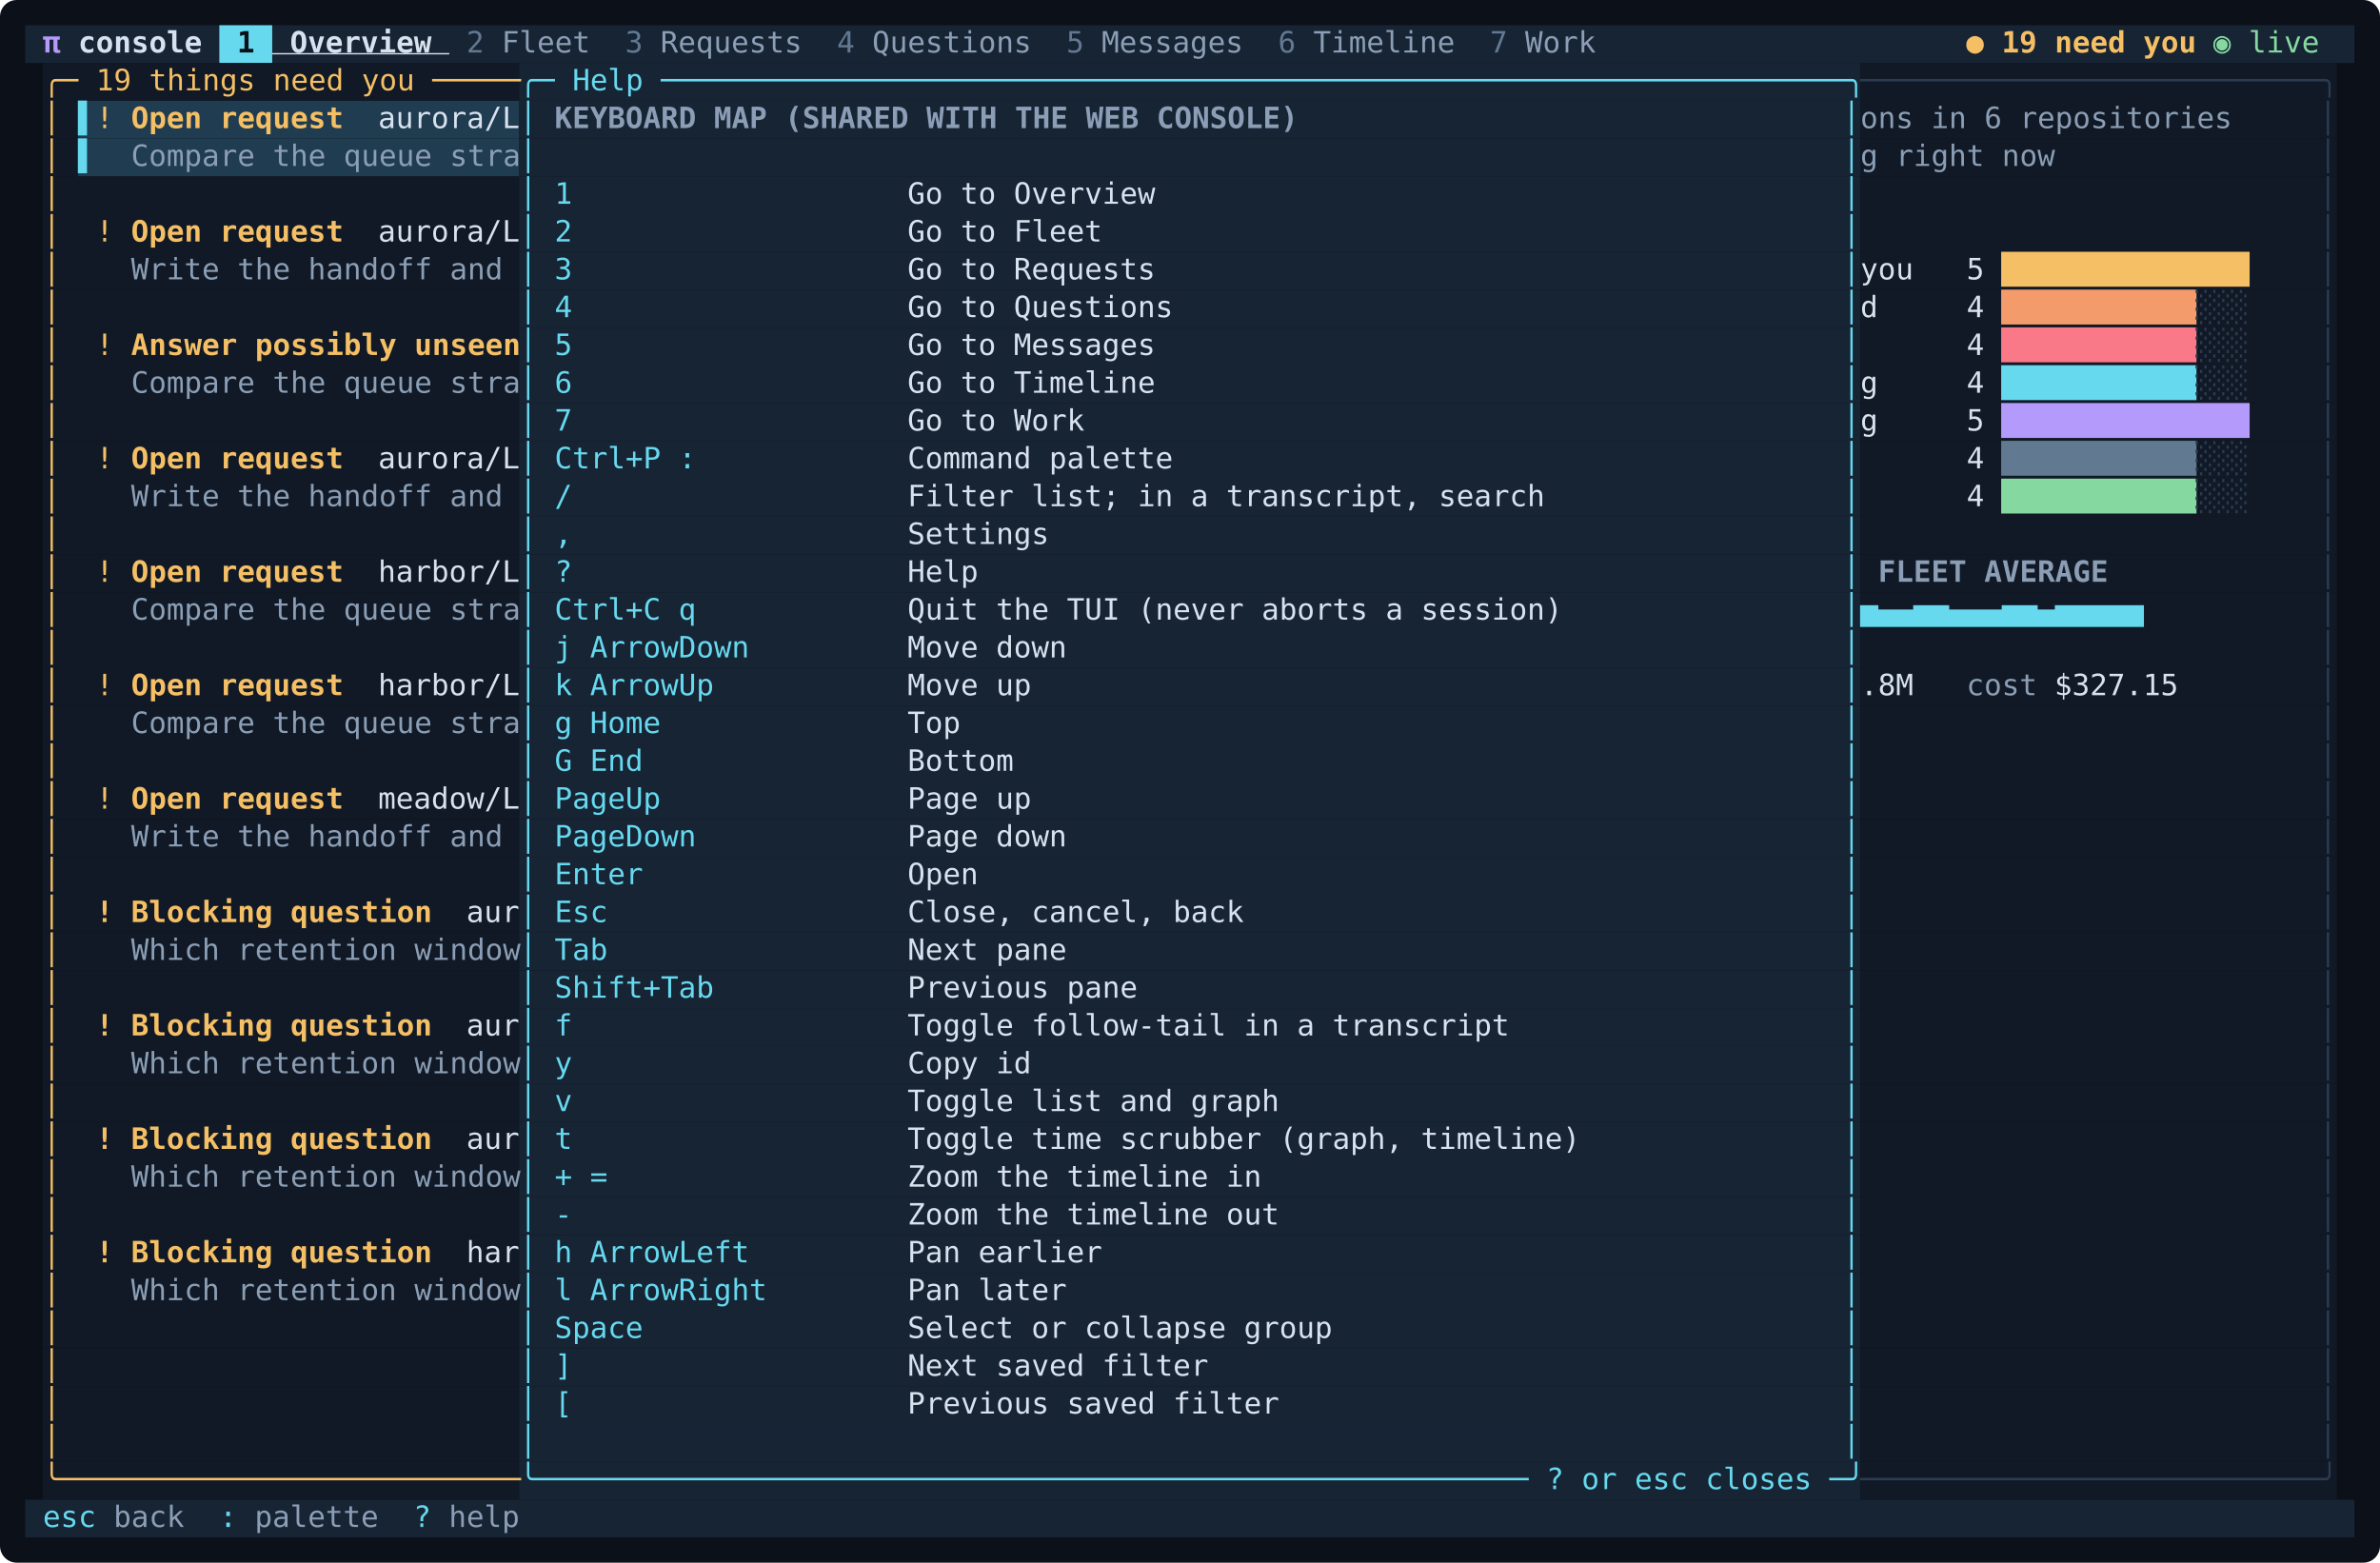
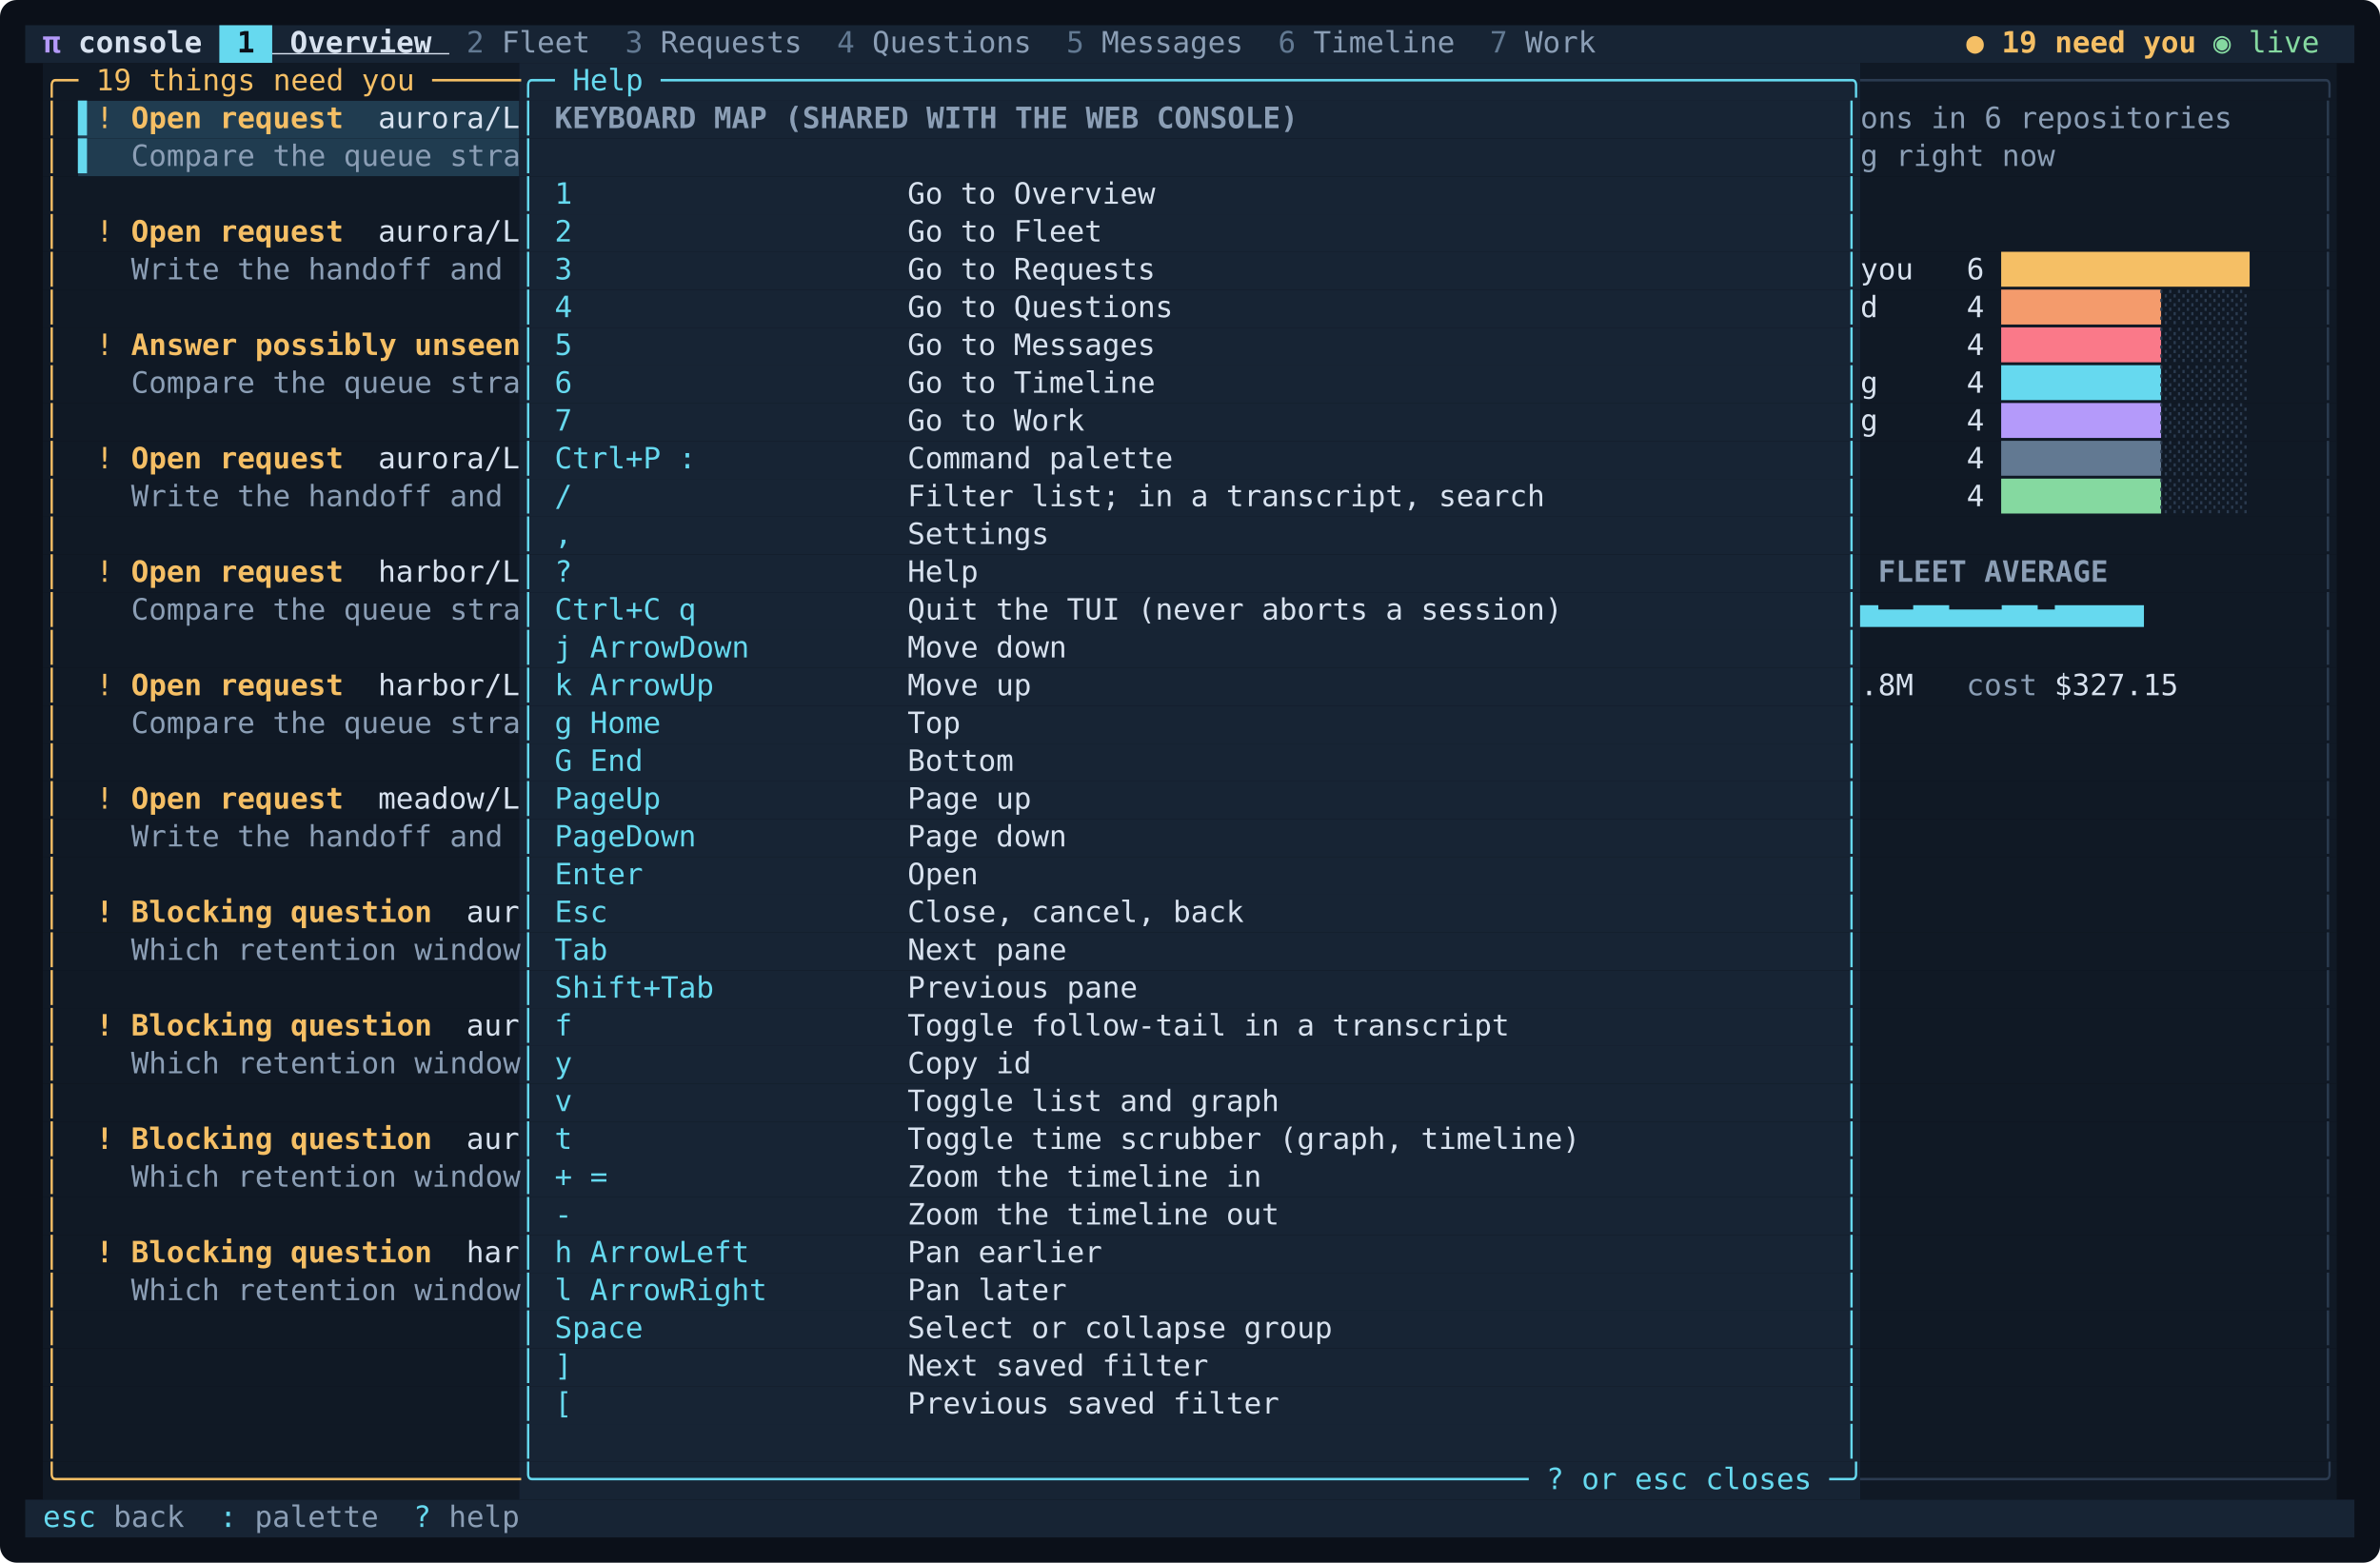
<svg xmlns="http://www.w3.org/2000/svg" width="1133" height="744" viewBox="0 0 1133 744" role="img" aria-label="Help: shared keymap">
  <rect width="100%" height="100%" rx="8" fill="#0b1019" />
  <rect x="12.0" y="12" width="92.4" height="18" fill="#172434" />
  <rect x="104.4" y="12" width="25.2" height="18" fill="#66d9ef" />
  <rect x="129.6" y="12" width="991.2" height="18" fill="#172434" />
  <rect x="20.4" y="30" width="226.8" height="18" fill="#101925" />
  <rect x="247.2" y="30" width="638.4" height="18" fill="#172434" />
  <rect x="885.6" y="30" width="226.8" height="18" fill="#101925" />
  <rect x="20.4" y="48" width="16.8" height="18" fill="#101925" />
  <rect x="37.2" y="48" width="210.0" height="18" fill="#203c50" />
  <rect x="247.2" y="48" width="638.4" height="18" fill="#172434" />
  <rect x="885.6" y="48" width="226.8" height="18" fill="#101925" />
  <rect x="20.4" y="66" width="16.8" height="18" fill="#101925" />
  <rect x="37.2" y="66" width="210.0" height="18" fill="#203c50" />
  <rect x="247.2" y="66" width="638.4" height="18" fill="#172434" />
  <rect x="885.6" y="66" width="226.8" height="18" fill="#101925" />
  <rect x="20.4" y="84" width="226.8" height="18" fill="#101925" />
  <rect x="247.2" y="84" width="638.4" height="18" fill="#172434" />
  <rect x="885.6" y="84" width="226.8" height="18" fill="#101925" />
  <rect x="20.4" y="102" width="226.8" height="18" fill="#101925" />
  <rect x="247.2" y="102" width="638.4" height="18" fill="#172434" />
  <rect x="885.6" y="102" width="226.8" height="18" fill="#101925" />
  <rect x="20.4" y="120" width="226.8" height="18" fill="#101925" />
  <rect x="247.2" y="120" width="638.4" height="18" fill="#172434" />
  <rect x="885.6" y="120" width="226.8" height="18" fill="#101925" />
  <rect x="20.4" y="138" width="226.8" height="18" fill="#101925" />
  <rect x="247.2" y="138" width="638.4" height="18" fill="#172434" />
  <rect x="885.6" y="138" width="226.8" height="18" fill="#101925" />
  <rect x="20.4" y="156" width="226.8" height="18" fill="#101925" />
  <rect x="247.2" y="156" width="638.4" height="18" fill="#172434" />
  <rect x="885.6" y="156" width="226.8" height="18" fill="#101925" />
  <rect x="20.4" y="174" width="226.8" height="18" fill="#101925" />
  <rect x="247.2" y="174" width="638.4" height="18" fill="#172434" />
  <rect x="885.6" y="174" width="226.8" height="18" fill="#101925" />
  <rect x="20.4" y="192" width="226.8" height="18" fill="#101925" />
  <rect x="247.2" y="192" width="638.4" height="18" fill="#172434" />
  <rect x="885.6" y="192" width="226.8" height="18" fill="#101925" />
  <rect x="20.4" y="210" width="226.8" height="18" fill="#101925" />
  <rect x="247.2" y="210" width="638.4" height="18" fill="#172434" />
  <rect x="885.6" y="210" width="226.8" height="18" fill="#101925" />
  <rect x="20.4" y="228" width="226.8" height="18" fill="#101925" />
  <rect x="247.2" y="228" width="638.4" height="18" fill="#172434" />
  <rect x="885.6" y="228" width="226.8" height="18" fill="#101925" />
  <rect x="20.4" y="246" width="226.8" height="18" fill="#101925" />
  <rect x="247.2" y="246" width="638.4" height="18" fill="#172434" />
  <rect x="885.6" y="246" width="226.8" height="18" fill="#101925" />
  <rect x="20.4" y="264" width="226.8" height="18" fill="#101925" />
  <rect x="247.2" y="264" width="638.4" height="18" fill="#172434" />
  <rect x="885.6" y="264" width="226.8" height="18" fill="#101925" />
  <rect x="20.4" y="282" width="226.8" height="18" fill="#101925" />
  <rect x="247.2" y="282" width="638.4" height="18" fill="#172434" />
  <rect x="885.6" y="282" width="226.8" height="18" fill="#101925" />
  <rect x="20.4" y="300" width="226.8" height="18" fill="#101925" />
  <rect x="247.2" y="300" width="638.4" height="18" fill="#172434" />
  <rect x="885.6" y="300" width="226.8" height="18" fill="#101925" />
  <rect x="20.4" y="318" width="226.8" height="18" fill="#101925" />
  <rect x="247.2" y="318" width="638.4" height="18" fill="#172434" />
  <rect x="885.6" y="318" width="226.8" height="18" fill="#101925" />
  <rect x="20.4" y="336" width="226.8" height="18" fill="#101925" />
  <rect x="247.2" y="336" width="638.4" height="18" fill="#172434" />
  <rect x="885.6" y="336" width="226.8" height="18" fill="#101925" />
  <rect x="20.4" y="354" width="226.8" height="18" fill="#101925" />
  <rect x="247.2" y="354" width="638.4" height="18" fill="#172434" />
  <rect x="885.6" y="354" width="226.8" height="18" fill="#101925" />
  <rect x="20.4" y="372" width="226.8" height="18" fill="#101925" />
  <rect x="247.2" y="372" width="638.4" height="18" fill="#172434" />
  <rect x="885.6" y="372" width="226.8" height="18" fill="#101925" />
  <rect x="20.4" y="390" width="226.8" height="18" fill="#101925" />
  <rect x="247.2" y="390" width="638.4" height="18" fill="#172434" />
  <rect x="885.6" y="390" width="226.8" height="18" fill="#101925" />
  <rect x="20.4" y="408" width="226.8" height="18" fill="#101925" />
  <rect x="247.2" y="408" width="638.4" height="18" fill="#172434" />
  <rect x="885.6" y="408" width="226.8" height="18" fill="#101925" />
  <rect x="20.4" y="426" width="226.8" height="18" fill="#101925" />
  <rect x="247.2" y="426" width="638.4" height="18" fill="#172434" />
  <rect x="885.6" y="426" width="226.8" height="18" fill="#101925" />
  <rect x="20.4" y="444" width="226.8" height="18" fill="#101925" />
  <rect x="247.2" y="444" width="638.4" height="18" fill="#172434" />
  <rect x="885.6" y="444" width="226.8" height="18" fill="#101925" />
  <rect x="20.4" y="462" width="226.8" height="18" fill="#101925" />
  <rect x="247.2" y="462" width="638.4" height="18" fill="#172434" />
  <rect x="885.6" y="462" width="226.8" height="18" fill="#101925" />
  <rect x="20.4" y="480" width="226.8" height="18" fill="#101925" />
  <rect x="247.2" y="480" width="638.4" height="18" fill="#172434" />
  <rect x="885.6" y="480" width="226.8" height="18" fill="#101925" />
  <rect x="20.4" y="498" width="226.8" height="18" fill="#101925" />
  <rect x="247.2" y="498" width="638.4" height="18" fill="#172434" />
  <rect x="885.6" y="498" width="226.8" height="18" fill="#101925" />
  <rect x="20.4" y="516" width="226.8" height="18" fill="#101925" />
  <rect x="247.2" y="516" width="638.4" height="18" fill="#172434" />
  <rect x="885.6" y="516" width="226.8" height="18" fill="#101925" />
  <rect x="20.4" y="534" width="226.8" height="18" fill="#101925" />
  <rect x="247.2" y="534" width="638.4" height="18" fill="#172434" />
  <rect x="885.6" y="534" width="226.8" height="18" fill="#101925" />
  <rect x="20.4" y="552" width="226.8" height="18" fill="#101925" />
  <rect x="247.2" y="552" width="638.4" height="18" fill="#172434" />
  <rect x="885.6" y="552" width="226.8" height="18" fill="#101925" />
  <rect x="20.4" y="570" width="226.8" height="18" fill="#101925" />
  <rect x="247.2" y="570" width="638.4" height="18" fill="#172434" />
  <rect x="885.6" y="570" width="226.8" height="18" fill="#101925" />
  <rect x="20.4" y="588" width="226.8" height="18" fill="#101925" />
  <rect x="247.2" y="588" width="638.4" height="18" fill="#172434" />
  <rect x="885.6" y="588" width="226.8" height="18" fill="#101925" />
  <rect x="20.4" y="606" width="226.8" height="18" fill="#101925" />
  <rect x="247.2" y="606" width="638.4" height="18" fill="#172434" />
  <rect x="885.6" y="606" width="226.8" height="18" fill="#101925" />
  <rect x="20.4" y="624" width="226.8" height="18" fill="#101925" />
  <rect x="247.2" y="624" width="638.4" height="18" fill="#172434" />
  <rect x="885.6" y="624" width="226.8" height="18" fill="#101925" />
  <rect x="20.4" y="642" width="226.8" height="18" fill="#101925" />
  <rect x="247.2" y="642" width="638.4" height="18" fill="#172434" />
  <rect x="885.6" y="642" width="226.8" height="18" fill="#101925" />
  <rect x="20.4" y="660" width="226.8" height="18" fill="#101925" />
  <rect x="247.2" y="660" width="638.4" height="18" fill="#172434" />
  <rect x="885.6" y="660" width="226.8" height="18" fill="#101925" />
  <rect x="20.4" y="678" width="226.8" height="18" fill="#101925" />
  <rect x="247.2" y="678" width="638.4" height="18" fill="#172434" />
  <rect x="885.6" y="678" width="226.8" height="18" fill="#101925" />
  <rect x="20.4" y="696" width="226.8" height="18" fill="#101925" />
  <rect x="247.2" y="696" width="638.4" height="18" fill="#172434" />
  <rect x="885.6" y="696" width="226.8" height="18" fill="#101925" />
  <rect x="12.0" y="714" width="1108.8" height="18" fill="#172434" />
  <g font-family="'JetBrains Mono','SF Mono',Menlo,Consolas,'DejaVu Sans Mono',monospace" font-size="14">
    <text x="20.4" y="25" fill="#b49afa" font-weight="700" xml:space="preserve">π </text>
    <text x="37.2" y="25" fill="#d8e2ef" font-weight="700" xml:space="preserve">console</text>
    <text x="104.4" y="25" fill="#0b1019" font-weight="700" xml:space="preserve"> 1 </text>
    <text x="129.6" y="25" fill="#d8e2ef" font-weight="700" text-decoration="underline" xml:space="preserve"> Overview </text>
    <text x="213.6" y="25" fill="#627992" xml:space="preserve"> 2 </text>
    <text x="238.8" y="25" fill="#8b9eb5" xml:space="preserve">Fleet </text>
    <text x="289.2" y="25" fill="#627992" xml:space="preserve"> 3 </text>
    <text x="314.4" y="25" fill="#8b9eb5" xml:space="preserve">Requests </text>
    <text x="390.0" y="25" fill="#627992" xml:space="preserve"> 4 </text>
    <text x="415.2" y="25" fill="#8b9eb5" xml:space="preserve">Questions </text>
    <text x="499.2" y="25" fill="#627992" xml:space="preserve"> 5 </text>
    <text x="524.4" y="25" fill="#8b9eb5" xml:space="preserve">Messages </text>
    <text x="600.0" y="25" fill="#627992" xml:space="preserve"> 6 </text>
    <text x="625.2" y="25" fill="#8b9eb5" xml:space="preserve">Timeline </text>
    <text x="700.8" y="25" fill="#627992" xml:space="preserve"> 7 </text>
    <text x="726.0" y="25" fill="#8b9eb5" xml:space="preserve">Work </text>
    <text x="936.0" y="25" fill="#f5bf65" font-weight="700" xml:space="preserve">● 19 need you </text>
    <text x="1053.6" y="25" fill="#85d9a0" xml:space="preserve">◉ live </text>
    <text x="20.4" y="43" fill="#f5bf65" xml:space="preserve">╭─ 19 things need you ─────</text>
    <text x="247.2" y="43" fill="#66d9ef" xml:space="preserve">╭─ Help ───────────────────────────────────────────────────────────────────╮</text>
    <text x="885.6" y="43" fill="#2b3b50" xml:space="preserve">──────────────────────────╮</text>
    <text x="20.4" y="61" fill="#f5bf65" xml:space="preserve">│</text>
    <text x="37.2" y="61" fill="#66d9ef" xml:space="preserve">▌</text>
    <text x="45.6" y="61" fill="#f5bf65" xml:space="preserve">!</text>
    <text x="62.4" y="61" fill="#f5bf65" font-weight="700" xml:space="preserve">Open request</text>
    <text x="180.0" y="61" fill="#d8e2ef" xml:space="preserve">aurora/L</text>
    <text x="247.2" y="61" fill="#66d9ef" xml:space="preserve">│</text>
    <text x="264.0" y="61" fill="#8b9eb5" font-weight="700" xml:space="preserve">KEYBOARD MAP (SHARED WITH THE WEB CONSOLE)</text>
    <text x="877.2" y="61" fill="#66d9ef" xml:space="preserve">│</text>
    <text x="885.6" y="61" fill="#8b9eb5" xml:space="preserve">ons in 6 repositories</text>
    <text x="1104.0" y="61" fill="#2b3b50" xml:space="preserve">│</text>
    <text x="20.4" y="79" fill="#f5bf65" xml:space="preserve">│</text>
    <text x="37.2" y="79" fill="#66d9ef" xml:space="preserve">▌</text>
    <text x="62.4" y="79" fill="#8b9eb5" xml:space="preserve">Compare the queue stra</text>
    <text x="247.2" y="79" fill="#66d9ef" xml:space="preserve">│</text>
    <text x="877.2" y="79" fill="#66d9ef" xml:space="preserve">│</text>
    <text x="885.6" y="79" fill="#8b9eb5" xml:space="preserve">g right now</text>
    <text x="1104.0" y="79" fill="#2b3b50" xml:space="preserve">│</text>
    <text x="20.4" y="97" fill="#f5bf65" xml:space="preserve">│</text>
    <text x="247.2" y="97" fill="#66d9ef" xml:space="preserve">│</text>
    <text x="264.0" y="97" fill="#66d9ef" xml:space="preserve">1                   </text>
    <text x="432.0" y="97" fill="#d8e2ef" xml:space="preserve">Go to Overview</text>
    <text x="877.2" y="97" fill="#66d9ef" xml:space="preserve">│</text>
    <text x="1104.0" y="97" fill="#2b3b50" xml:space="preserve">│</text>
    <text x="20.4" y="115" fill="#f5bf65" xml:space="preserve">│</text>
    <text x="45.6" y="115" fill="#f5bf65" xml:space="preserve">!</text>
    <text x="62.4" y="115" fill="#f5bf65" font-weight="700" xml:space="preserve">Open request</text>
    <text x="180.0" y="115" fill="#d8e2ef" xml:space="preserve">aurora/L</text>
    <text x="247.2" y="115" fill="#66d9ef" xml:space="preserve">│</text>
    <text x="264.0" y="115" fill="#66d9ef" xml:space="preserve">2                   </text>
    <text x="432.0" y="115" fill="#d8e2ef" xml:space="preserve">Go to Fleet</text>
    <text x="877.2" y="115" fill="#66d9ef" xml:space="preserve">│</text>
    <text x="1104.0" y="115" fill="#2b3b50" xml:space="preserve">│</text>
    <text x="20.4" y="133" fill="#f5bf65" xml:space="preserve">│</text>
    <text x="62.4" y="133" fill="#8b9eb5" xml:space="preserve">Write the handoff and </text>
    <text x="247.2" y="133" fill="#66d9ef" xml:space="preserve">│</text>
    <text x="264.0" y="133" fill="#66d9ef" xml:space="preserve">3                   </text>
    <text x="432.0" y="133" fill="#d8e2ef" xml:space="preserve">Go to Requests</text>
    <text x="877.2" y="133" fill="#66d9ef" xml:space="preserve">│</text>
-     <text x="885.6" y="133" fill="#d8e2ef" xml:space="preserve">you   5</text>
+     <text x="885.6" y="133" fill="#d8e2ef" xml:space="preserve">you   6</text>
    <text x="952.8" y="133" fill="#f5bf65" xml:space="preserve">██████████████</text>
    <text x="1104.0" y="133" fill="#2b3b50" xml:space="preserve">│</text>
    <text x="20.4" y="151" fill="#f5bf65" xml:space="preserve">│</text>
    <text x="247.2" y="151" fill="#66d9ef" xml:space="preserve">│</text>
    <text x="264.0" y="151" fill="#66d9ef" xml:space="preserve">4                   </text>
    <text x="432.0" y="151" fill="#d8e2ef" xml:space="preserve">Go to Questions</text>
    <text x="877.2" y="151" fill="#66d9ef" xml:space="preserve">│</text>
    <text x="885.6" y="151" fill="#d8e2ef" xml:space="preserve">d     4</text>
-     <text x="952.8" y="151" fill="#f49b6c" xml:space="preserve">███████████</text>
-     <text x="1045.2" y="151" fill="#2b3b50" xml:space="preserve">░░░</text>
+     <text x="952.8" y="151" fill="#f49b6c" xml:space="preserve">█████████</text>
+     <text x="1028.4" y="151" fill="#2b3b50" xml:space="preserve">░░░░░</text>
    <text x="1104.0" y="151" fill="#2b3b50" xml:space="preserve">│</text>
    <text x="20.4" y="169" fill="#f5bf65" xml:space="preserve">│</text>
    <text x="45.6" y="169" fill="#f5bf65" xml:space="preserve">!</text>
    <text x="62.4" y="169" fill="#f5bf65" font-weight="700" xml:space="preserve">Answer possibly unseen</text>
    <text x="247.2" y="169" fill="#66d9ef" xml:space="preserve">│</text>
    <text x="264.0" y="169" fill="#66d9ef" xml:space="preserve">5                   </text>
    <text x="432.0" y="169" fill="#d8e2ef" xml:space="preserve">Go to Messages</text>
    <text x="877.2" y="169" fill="#66d9ef" xml:space="preserve">│</text>
    <text x="885.6" y="169" fill="#d8e2ef" xml:space="preserve">      4</text>
-     <text x="952.8" y="169" fill="#fa7989" xml:space="preserve">███████████</text>
-     <text x="1045.2" y="169" fill="#2b3b50" xml:space="preserve">░░░</text>
+     <text x="952.8" y="169" fill="#fa7989" xml:space="preserve">█████████</text>
+     <text x="1028.4" y="169" fill="#2b3b50" xml:space="preserve">░░░░░</text>
    <text x="1104.0" y="169" fill="#2b3b50" xml:space="preserve">│</text>
    <text x="20.4" y="187" fill="#f5bf65" xml:space="preserve">│</text>
    <text x="62.4" y="187" fill="#8b9eb5" xml:space="preserve">Compare the queue stra</text>
    <text x="247.2" y="187" fill="#66d9ef" xml:space="preserve">│</text>
    <text x="264.0" y="187" fill="#66d9ef" xml:space="preserve">6                   </text>
    <text x="432.0" y="187" fill="#d8e2ef" xml:space="preserve">Go to Timeline</text>
    <text x="877.2" y="187" fill="#66d9ef" xml:space="preserve">│</text>
    <text x="885.6" y="187" fill="#d8e2ef" xml:space="preserve">g     4</text>
-     <text x="952.8" y="187" fill="#66d9ef" xml:space="preserve">███████████</text>
-     <text x="1045.2" y="187" fill="#2b3b50" xml:space="preserve">░░░</text>
+     <text x="952.8" y="187" fill="#66d9ef" xml:space="preserve">█████████</text>
+     <text x="1028.4" y="187" fill="#2b3b50" xml:space="preserve">░░░░░</text>
    <text x="1104.0" y="187" fill="#2b3b50" xml:space="preserve">│</text>
    <text x="20.4" y="205" fill="#f5bf65" xml:space="preserve">│</text>
    <text x="247.2" y="205" fill="#66d9ef" xml:space="preserve">│</text>
    <text x="264.0" y="205" fill="#66d9ef" xml:space="preserve">7                   </text>
    <text x="432.0" y="205" fill="#d8e2ef" xml:space="preserve">Go to Work</text>
    <text x="877.2" y="205" fill="#66d9ef" xml:space="preserve">│</text>
-     <text x="885.6" y="205" fill="#d8e2ef" xml:space="preserve">g     5</text>
-     <text x="952.8" y="205" fill="#b49afa" xml:space="preserve">██████████████</text>
+     <text x="885.6" y="205" fill="#d8e2ef" xml:space="preserve">g     4</text>
+     <text x="952.8" y="205" fill="#b49afa" xml:space="preserve">█████████</text>
+     <text x="1028.4" y="205" fill="#2b3b50" xml:space="preserve">░░░░░</text>
    <text x="1104.0" y="205" fill="#2b3b50" xml:space="preserve">│</text>
    <text x="20.4" y="223" fill="#f5bf65" xml:space="preserve">│</text>
    <text x="45.6" y="223" fill="#f5bf65" xml:space="preserve">!</text>
    <text x="62.4" y="223" fill="#f5bf65" font-weight="700" xml:space="preserve">Open request</text>
    <text x="180.0" y="223" fill="#d8e2ef" xml:space="preserve">aurora/L</text>
    <text x="247.2" y="223" fill="#66d9ef" xml:space="preserve">│</text>
    <text x="264.0" y="223" fill="#66d9ef" xml:space="preserve">Ctrl+P :            </text>
    <text x="432.0" y="223" fill="#d8e2ef" xml:space="preserve">Command palette</text>
    <text x="877.2" y="223" fill="#66d9ef" xml:space="preserve">│</text>
    <text x="885.6" y="223" fill="#d8e2ef" xml:space="preserve">      4</text>
-     <text x="952.8" y="223" fill="#627992" xml:space="preserve">███████████</text>
-     <text x="1045.2" y="223" fill="#2b3b50" xml:space="preserve">░░░</text>
+     <text x="952.8" y="223" fill="#627992" xml:space="preserve">█████████</text>
+     <text x="1028.4" y="223" fill="#2b3b50" xml:space="preserve">░░░░░</text>
    <text x="1104.0" y="223" fill="#2b3b50" xml:space="preserve">│</text>
    <text x="20.4" y="241" fill="#f5bf65" xml:space="preserve">│</text>
    <text x="62.4" y="241" fill="#8b9eb5" xml:space="preserve">Write the handoff and </text>
    <text x="247.2" y="241" fill="#66d9ef" xml:space="preserve">│</text>
    <text x="264.0" y="241" fill="#66d9ef" xml:space="preserve">/                   </text>
    <text x="432.0" y="241" fill="#d8e2ef" xml:space="preserve">Filter list; in a transcript, search</text>
    <text x="877.2" y="241" fill="#66d9ef" xml:space="preserve">│</text>
    <text x="885.6" y="241" fill="#d8e2ef" xml:space="preserve">      4</text>
-     <text x="952.8" y="241" fill="#85d9a0" xml:space="preserve">███████████</text>
-     <text x="1045.2" y="241" fill="#2b3b50" xml:space="preserve">░░░</text>
+     <text x="952.8" y="241" fill="#85d9a0" xml:space="preserve">█████████</text>
+     <text x="1028.4" y="241" fill="#2b3b50" xml:space="preserve">░░░░░</text>
    <text x="1104.0" y="241" fill="#2b3b50" xml:space="preserve">│</text>
    <text x="20.4" y="259" fill="#f5bf65" xml:space="preserve">│</text>
    <text x="247.2" y="259" fill="#66d9ef" xml:space="preserve">│</text>
    <text x="264.0" y="259" fill="#66d9ef" xml:space="preserve">,                   </text>
    <text x="432.0" y="259" fill="#d8e2ef" xml:space="preserve">Settings</text>
    <text x="877.2" y="259" fill="#66d9ef" xml:space="preserve">│</text>
    <text x="1104.0" y="259" fill="#2b3b50" xml:space="preserve">│</text>
    <text x="20.4" y="277" fill="#f5bf65" xml:space="preserve">│</text>
    <text x="45.6" y="277" fill="#f5bf65" xml:space="preserve">!</text>
    <text x="62.4" y="277" fill="#f5bf65" font-weight="700" xml:space="preserve">Open request</text>
    <text x="180.0" y="277" fill="#d8e2ef" xml:space="preserve">harbor/L</text>
    <text x="247.2" y="277" fill="#66d9ef" xml:space="preserve">│</text>
    <text x="264.0" y="277" fill="#66d9ef" xml:space="preserve">?                   </text>
    <text x="432.0" y="277" fill="#d8e2ef" xml:space="preserve">Help</text>
    <text x="877.2" y="277" fill="#66d9ef" xml:space="preserve">│</text>
    <text x="885.6" y="277" fill="#8b9eb5" font-weight="700" xml:space="preserve"> FLEET AVERAGE</text>
    <text x="1104.0" y="277" fill="#2b3b50" xml:space="preserve">│</text>
    <text x="20.4" y="295" fill="#f5bf65" xml:space="preserve">│</text>
    <text x="62.4" y="295" fill="#8b9eb5" xml:space="preserve">Compare the queue stra</text>
    <text x="247.2" y="295" fill="#66d9ef" xml:space="preserve">│</text>
    <text x="264.0" y="295" fill="#66d9ef" xml:space="preserve">Ctrl+C q            </text>
    <text x="432.0" y="295" fill="#d8e2ef" xml:space="preserve">Quit the TUI (never aborts a session)</text>
    <text x="877.2" y="295" fill="#66d9ef" xml:space="preserve">│▅▄▄▅▅▄▄▄▅▅▄▅▅▅▅▅</text>
    <text x="1104.0" y="295" fill="#2b3b50" xml:space="preserve">│</text>
    <text x="20.4" y="313" fill="#f5bf65" xml:space="preserve">│</text>
    <text x="247.2" y="313" fill="#66d9ef" xml:space="preserve">│</text>
    <text x="264.0" y="313" fill="#66d9ef" xml:space="preserve">j ArrowDown         </text>
    <text x="432.0" y="313" fill="#d8e2ef" xml:space="preserve">Move down</text>
    <text x="877.2" y="313" fill="#66d9ef" xml:space="preserve">│</text>
    <text x="1104.0" y="313" fill="#2b3b50" xml:space="preserve">│</text>
    <text x="20.4" y="331" fill="#f5bf65" xml:space="preserve">│</text>
    <text x="45.6" y="331" fill="#f5bf65" xml:space="preserve">!</text>
    <text x="62.4" y="331" fill="#f5bf65" font-weight="700" xml:space="preserve">Open request</text>
    <text x="180.0" y="331" fill="#d8e2ef" xml:space="preserve">harbor/L</text>
    <text x="247.2" y="331" fill="#66d9ef" xml:space="preserve">│</text>
    <text x="264.0" y="331" fill="#66d9ef" xml:space="preserve">k ArrowUp           </text>
    <text x="432.0" y="331" fill="#d8e2ef" xml:space="preserve">Move up</text>
    <text x="877.2" y="331" fill="#66d9ef" xml:space="preserve">│</text>
    <text x="885.6" y="331" fill="#d8e2ef" xml:space="preserve">.8M</text>
    <text x="910.8" y="331" fill="#8b9eb5" xml:space="preserve">   cost </text>
    <text x="978.0" y="331" fill="#d8e2ef" xml:space="preserve">$327.15</text>
    <text x="1104.0" y="331" fill="#2b3b50" xml:space="preserve">│</text>
    <text x="20.4" y="349" fill="#f5bf65" xml:space="preserve">│</text>
    <text x="62.4" y="349" fill="#8b9eb5" xml:space="preserve">Compare the queue stra</text>
    <text x="247.2" y="349" fill="#66d9ef" xml:space="preserve">│</text>
    <text x="264.0" y="349" fill="#66d9ef" xml:space="preserve">g Home              </text>
    <text x="432.0" y="349" fill="#d8e2ef" xml:space="preserve">Top</text>
    <text x="877.2" y="349" fill="#66d9ef" xml:space="preserve">│</text>
    <text x="1104.0" y="349" fill="#2b3b50" xml:space="preserve">│</text>
    <text x="20.4" y="367" fill="#f5bf65" xml:space="preserve">│</text>
    <text x="247.2" y="367" fill="#66d9ef" xml:space="preserve">│</text>
    <text x="264.0" y="367" fill="#66d9ef" xml:space="preserve">G End               </text>
    <text x="432.0" y="367" fill="#d8e2ef" xml:space="preserve">Bottom</text>
    <text x="877.2" y="367" fill="#66d9ef" xml:space="preserve">│</text>
    <text x="1104.0" y="367" fill="#2b3b50" xml:space="preserve">│</text>
    <text x="20.4" y="385" fill="#f5bf65" xml:space="preserve">│</text>
    <text x="45.6" y="385" fill="#f5bf65" xml:space="preserve">!</text>
    <text x="62.4" y="385" fill="#f5bf65" font-weight="700" xml:space="preserve">Open request</text>
    <text x="180.0" y="385" fill="#d8e2ef" xml:space="preserve">meadow/L</text>
    <text x="247.2" y="385" fill="#66d9ef" xml:space="preserve">│</text>
    <text x="264.0" y="385" fill="#66d9ef" xml:space="preserve">PageUp              </text>
    <text x="432.0" y="385" fill="#d8e2ef" xml:space="preserve">Page up</text>
    <text x="877.2" y="385" fill="#66d9ef" xml:space="preserve">│</text>
    <text x="1104.0" y="385" fill="#2b3b50" xml:space="preserve">│</text>
    <text x="20.4" y="403" fill="#f5bf65" xml:space="preserve">│</text>
    <text x="62.4" y="403" fill="#8b9eb5" xml:space="preserve">Write the handoff and </text>
    <text x="247.2" y="403" fill="#66d9ef" xml:space="preserve">│</text>
    <text x="264.0" y="403" fill="#66d9ef" xml:space="preserve">PageDown            </text>
    <text x="432.0" y="403" fill="#d8e2ef" xml:space="preserve">Page down</text>
    <text x="877.2" y="403" fill="#66d9ef" xml:space="preserve">│</text>
    <text x="1104.0" y="403" fill="#2b3b50" xml:space="preserve">│</text>
    <text x="20.4" y="421" fill="#f5bf65" xml:space="preserve">│</text>
    <text x="247.2" y="421" fill="#66d9ef" xml:space="preserve">│</text>
    <text x="264.0" y="421" fill="#66d9ef" xml:space="preserve">Enter               </text>
    <text x="432.0" y="421" fill="#d8e2ef" xml:space="preserve">Open</text>
    <text x="877.2" y="421" fill="#66d9ef" xml:space="preserve">│</text>
    <text x="1104.0" y="421" fill="#2b3b50" xml:space="preserve">│</text>
    <text x="20.4" y="439" fill="#f5bf65" xml:space="preserve">│</text>
    <text x="45.6" y="439" fill="#f5bf65" font-weight="700" xml:space="preserve">!</text>
    <text x="62.4" y="439" fill="#f5bf65" font-weight="700" xml:space="preserve">Blocking question</text>
    <text x="222.0" y="439" fill="#d8e2ef" xml:space="preserve">aur</text>
    <text x="247.2" y="439" fill="#66d9ef" xml:space="preserve">│</text>
    <text x="264.0" y="439" fill="#66d9ef" xml:space="preserve">Esc                 </text>
    <text x="432.0" y="439" fill="#d8e2ef" xml:space="preserve">Close, cancel, back</text>
    <text x="877.2" y="439" fill="#66d9ef" xml:space="preserve">│</text>
    <text x="1104.0" y="439" fill="#2b3b50" xml:space="preserve">│</text>
    <text x="20.4" y="457" fill="#f5bf65" xml:space="preserve">│</text>
    <text x="62.4" y="457" fill="#8b9eb5" xml:space="preserve">Which retention window</text>
    <text x="247.2" y="457" fill="#66d9ef" xml:space="preserve">│</text>
    <text x="264.0" y="457" fill="#66d9ef" xml:space="preserve">Tab                 </text>
    <text x="432.0" y="457" fill="#d8e2ef" xml:space="preserve">Next pane</text>
    <text x="877.2" y="457" fill="#66d9ef" xml:space="preserve">│</text>
    <text x="1104.0" y="457" fill="#2b3b50" xml:space="preserve">│</text>
    <text x="20.4" y="475" fill="#f5bf65" xml:space="preserve">│</text>
    <text x="247.2" y="475" fill="#66d9ef" xml:space="preserve">│</text>
    <text x="264.0" y="475" fill="#66d9ef" xml:space="preserve">Shift+Tab           </text>
    <text x="432.0" y="475" fill="#d8e2ef" xml:space="preserve">Previous pane</text>
    <text x="877.2" y="475" fill="#66d9ef" xml:space="preserve">│</text>
    <text x="1104.0" y="475" fill="#2b3b50" xml:space="preserve">│</text>
    <text x="20.4" y="493" fill="#f5bf65" xml:space="preserve">│</text>
    <text x="45.6" y="493" fill="#f5bf65" font-weight="700" xml:space="preserve">!</text>
    <text x="62.4" y="493" fill="#f5bf65" font-weight="700" xml:space="preserve">Blocking question</text>
    <text x="222.0" y="493" fill="#d8e2ef" xml:space="preserve">aur</text>
    <text x="247.2" y="493" fill="#66d9ef" xml:space="preserve">│</text>
    <text x="264.0" y="493" fill="#66d9ef" xml:space="preserve">f                   </text>
    <text x="432.0" y="493" fill="#d8e2ef" xml:space="preserve">Toggle follow-tail in a transcript</text>
    <text x="877.2" y="493" fill="#66d9ef" xml:space="preserve">│</text>
    <text x="1104.0" y="493" fill="#2b3b50" xml:space="preserve">│</text>
    <text x="20.4" y="511" fill="#f5bf65" xml:space="preserve">│</text>
    <text x="62.4" y="511" fill="#8b9eb5" xml:space="preserve">Which retention window</text>
    <text x="247.2" y="511" fill="#66d9ef" xml:space="preserve">│</text>
    <text x="264.0" y="511" fill="#66d9ef" xml:space="preserve">y                   </text>
    <text x="432.0" y="511" fill="#d8e2ef" xml:space="preserve">Copy id</text>
    <text x="877.2" y="511" fill="#66d9ef" xml:space="preserve">│</text>
    <text x="1104.0" y="511" fill="#2b3b50" xml:space="preserve">│</text>
    <text x="20.4" y="529" fill="#f5bf65" xml:space="preserve">│</text>
    <text x="247.2" y="529" fill="#66d9ef" xml:space="preserve">│</text>
    <text x="264.0" y="529" fill="#66d9ef" xml:space="preserve">v                   </text>
    <text x="432.0" y="529" fill="#d8e2ef" xml:space="preserve">Toggle list and graph</text>
    <text x="877.2" y="529" fill="#66d9ef" xml:space="preserve">│</text>
    <text x="1104.0" y="529" fill="#2b3b50" xml:space="preserve">│</text>
    <text x="20.4" y="547" fill="#f5bf65" xml:space="preserve">│</text>
    <text x="45.6" y="547" fill="#f5bf65" font-weight="700" xml:space="preserve">!</text>
    <text x="62.4" y="547" fill="#f5bf65" font-weight="700" xml:space="preserve">Blocking question</text>
    <text x="222.0" y="547" fill="#d8e2ef" xml:space="preserve">aur</text>
    <text x="247.2" y="547" fill="#66d9ef" xml:space="preserve">│</text>
    <text x="264.0" y="547" fill="#66d9ef" xml:space="preserve">t                   </text>
    <text x="432.0" y="547" fill="#d8e2ef" xml:space="preserve">Toggle time scrubber (graph, timeline)</text>
    <text x="877.2" y="547" fill="#66d9ef" xml:space="preserve">│</text>
    <text x="1104.0" y="547" fill="#2b3b50" xml:space="preserve">│</text>
    <text x="20.4" y="565" fill="#f5bf65" xml:space="preserve">│</text>
    <text x="62.4" y="565" fill="#8b9eb5" xml:space="preserve">Which retention window</text>
    <text x="247.2" y="565" fill="#66d9ef" xml:space="preserve">│</text>
    <text x="264.0" y="565" fill="#66d9ef" xml:space="preserve">+ =                 </text>
    <text x="432.0" y="565" fill="#d8e2ef" xml:space="preserve">Zoom the timeline in</text>
    <text x="877.2" y="565" fill="#66d9ef" xml:space="preserve">│</text>
    <text x="1104.0" y="565" fill="#2b3b50" xml:space="preserve">│</text>
    <text x="20.4" y="583" fill="#f5bf65" xml:space="preserve">│</text>
    <text x="247.2" y="583" fill="#66d9ef" xml:space="preserve">│</text>
    <text x="264.0" y="583" fill="#66d9ef" xml:space="preserve">-                   </text>
    <text x="432.0" y="583" fill="#d8e2ef" xml:space="preserve">Zoom the timeline out</text>
    <text x="877.2" y="583" fill="#66d9ef" xml:space="preserve">│</text>
    <text x="1104.0" y="583" fill="#2b3b50" xml:space="preserve">│</text>
    <text x="20.4" y="601" fill="#f5bf65" xml:space="preserve">│</text>
    <text x="45.6" y="601" fill="#f5bf65" font-weight="700" xml:space="preserve">!</text>
    <text x="62.4" y="601" fill="#f5bf65" font-weight="700" xml:space="preserve">Blocking question</text>
    <text x="222.0" y="601" fill="#d8e2ef" xml:space="preserve">har</text>
    <text x="247.2" y="601" fill="#66d9ef" xml:space="preserve">│</text>
    <text x="264.0" y="601" fill="#66d9ef" xml:space="preserve">h ArrowLeft         </text>
    <text x="432.0" y="601" fill="#d8e2ef" xml:space="preserve">Pan earlier</text>
    <text x="877.2" y="601" fill="#66d9ef" xml:space="preserve">│</text>
    <text x="1104.0" y="601" fill="#2b3b50" xml:space="preserve">│</text>
    <text x="20.4" y="619" fill="#f5bf65" xml:space="preserve">│</text>
    <text x="62.4" y="619" fill="#8b9eb5" xml:space="preserve">Which retention window</text>
    <text x="247.2" y="619" fill="#66d9ef" xml:space="preserve">│</text>
    <text x="264.0" y="619" fill="#66d9ef" xml:space="preserve">l ArrowRight        </text>
    <text x="432.0" y="619" fill="#d8e2ef" xml:space="preserve">Pan later</text>
    <text x="877.2" y="619" fill="#66d9ef" xml:space="preserve">│</text>
    <text x="1104.0" y="619" fill="#2b3b50" xml:space="preserve">│</text>
    <text x="20.4" y="637" fill="#f5bf65" xml:space="preserve">│</text>
    <text x="247.2" y="637" fill="#66d9ef" xml:space="preserve">│</text>
    <text x="264.0" y="637" fill="#66d9ef" xml:space="preserve">Space               </text>
    <text x="432.0" y="637" fill="#d8e2ef" xml:space="preserve">Select or collapse group</text>
    <text x="877.2" y="637" fill="#66d9ef" xml:space="preserve">│</text>
    <text x="1104.0" y="637" fill="#2b3b50" xml:space="preserve">│</text>
    <text x="20.4" y="655" fill="#f5bf65" xml:space="preserve">│</text>
    <text x="247.2" y="655" fill="#66d9ef" xml:space="preserve">│</text>
    <text x="264.0" y="655" fill="#66d9ef" xml:space="preserve">]                   </text>
    <text x="432.0" y="655" fill="#d8e2ef" xml:space="preserve">Next saved filter</text>
    <text x="877.2" y="655" fill="#66d9ef" xml:space="preserve">│</text>
    <text x="1104.0" y="655" fill="#2b3b50" xml:space="preserve">│</text>
    <text x="20.4" y="673" fill="#f5bf65" xml:space="preserve">│</text>
    <text x="247.2" y="673" fill="#66d9ef" xml:space="preserve">│</text>
    <text x="264.0" y="673" fill="#66d9ef" xml:space="preserve">[                   </text>
    <text x="432.0" y="673" fill="#d8e2ef" xml:space="preserve">Previous saved filter</text>
    <text x="877.2" y="673" fill="#66d9ef" xml:space="preserve">│</text>
    <text x="1104.0" y="673" fill="#2b3b50" xml:space="preserve">│</text>
    <text x="20.4" y="691" fill="#f5bf65" xml:space="preserve">│</text>
    <text x="247.2" y="691" fill="#66d9ef" xml:space="preserve">│</text>
    <text x="877.2" y="691" fill="#66d9ef" xml:space="preserve">│</text>
    <text x="1104.0" y="691" fill="#2b3b50" xml:space="preserve">│</text>
    <text x="20.4" y="709" fill="#f5bf65" xml:space="preserve">╰──────────────────────────</text>
    <text x="247.2" y="709" fill="#66d9ef" xml:space="preserve">╰──────────────────────────────────────────────────────── ? or esc closes ─╯</text>
    <text x="885.6" y="709" fill="#2b3b50" xml:space="preserve">──────────────────────────╯</text>
    <text x="20.4" y="727" fill="#66d9ef" xml:space="preserve">esc</text>
    <text x="45.6" y="727" fill="#8b9eb5" xml:space="preserve"> back  </text>
    <text x="104.4" y="727" fill="#66d9ef" xml:space="preserve">:</text>
    <text x="112.8" y="727" fill="#8b9eb5" xml:space="preserve"> palette  </text>
    <text x="196.8" y="727" fill="#66d9ef" xml:space="preserve">?</text>
    <text x="205.2" y="727" fill="#8b9eb5" xml:space="preserve"> help  </text>
  </g>
</svg>
